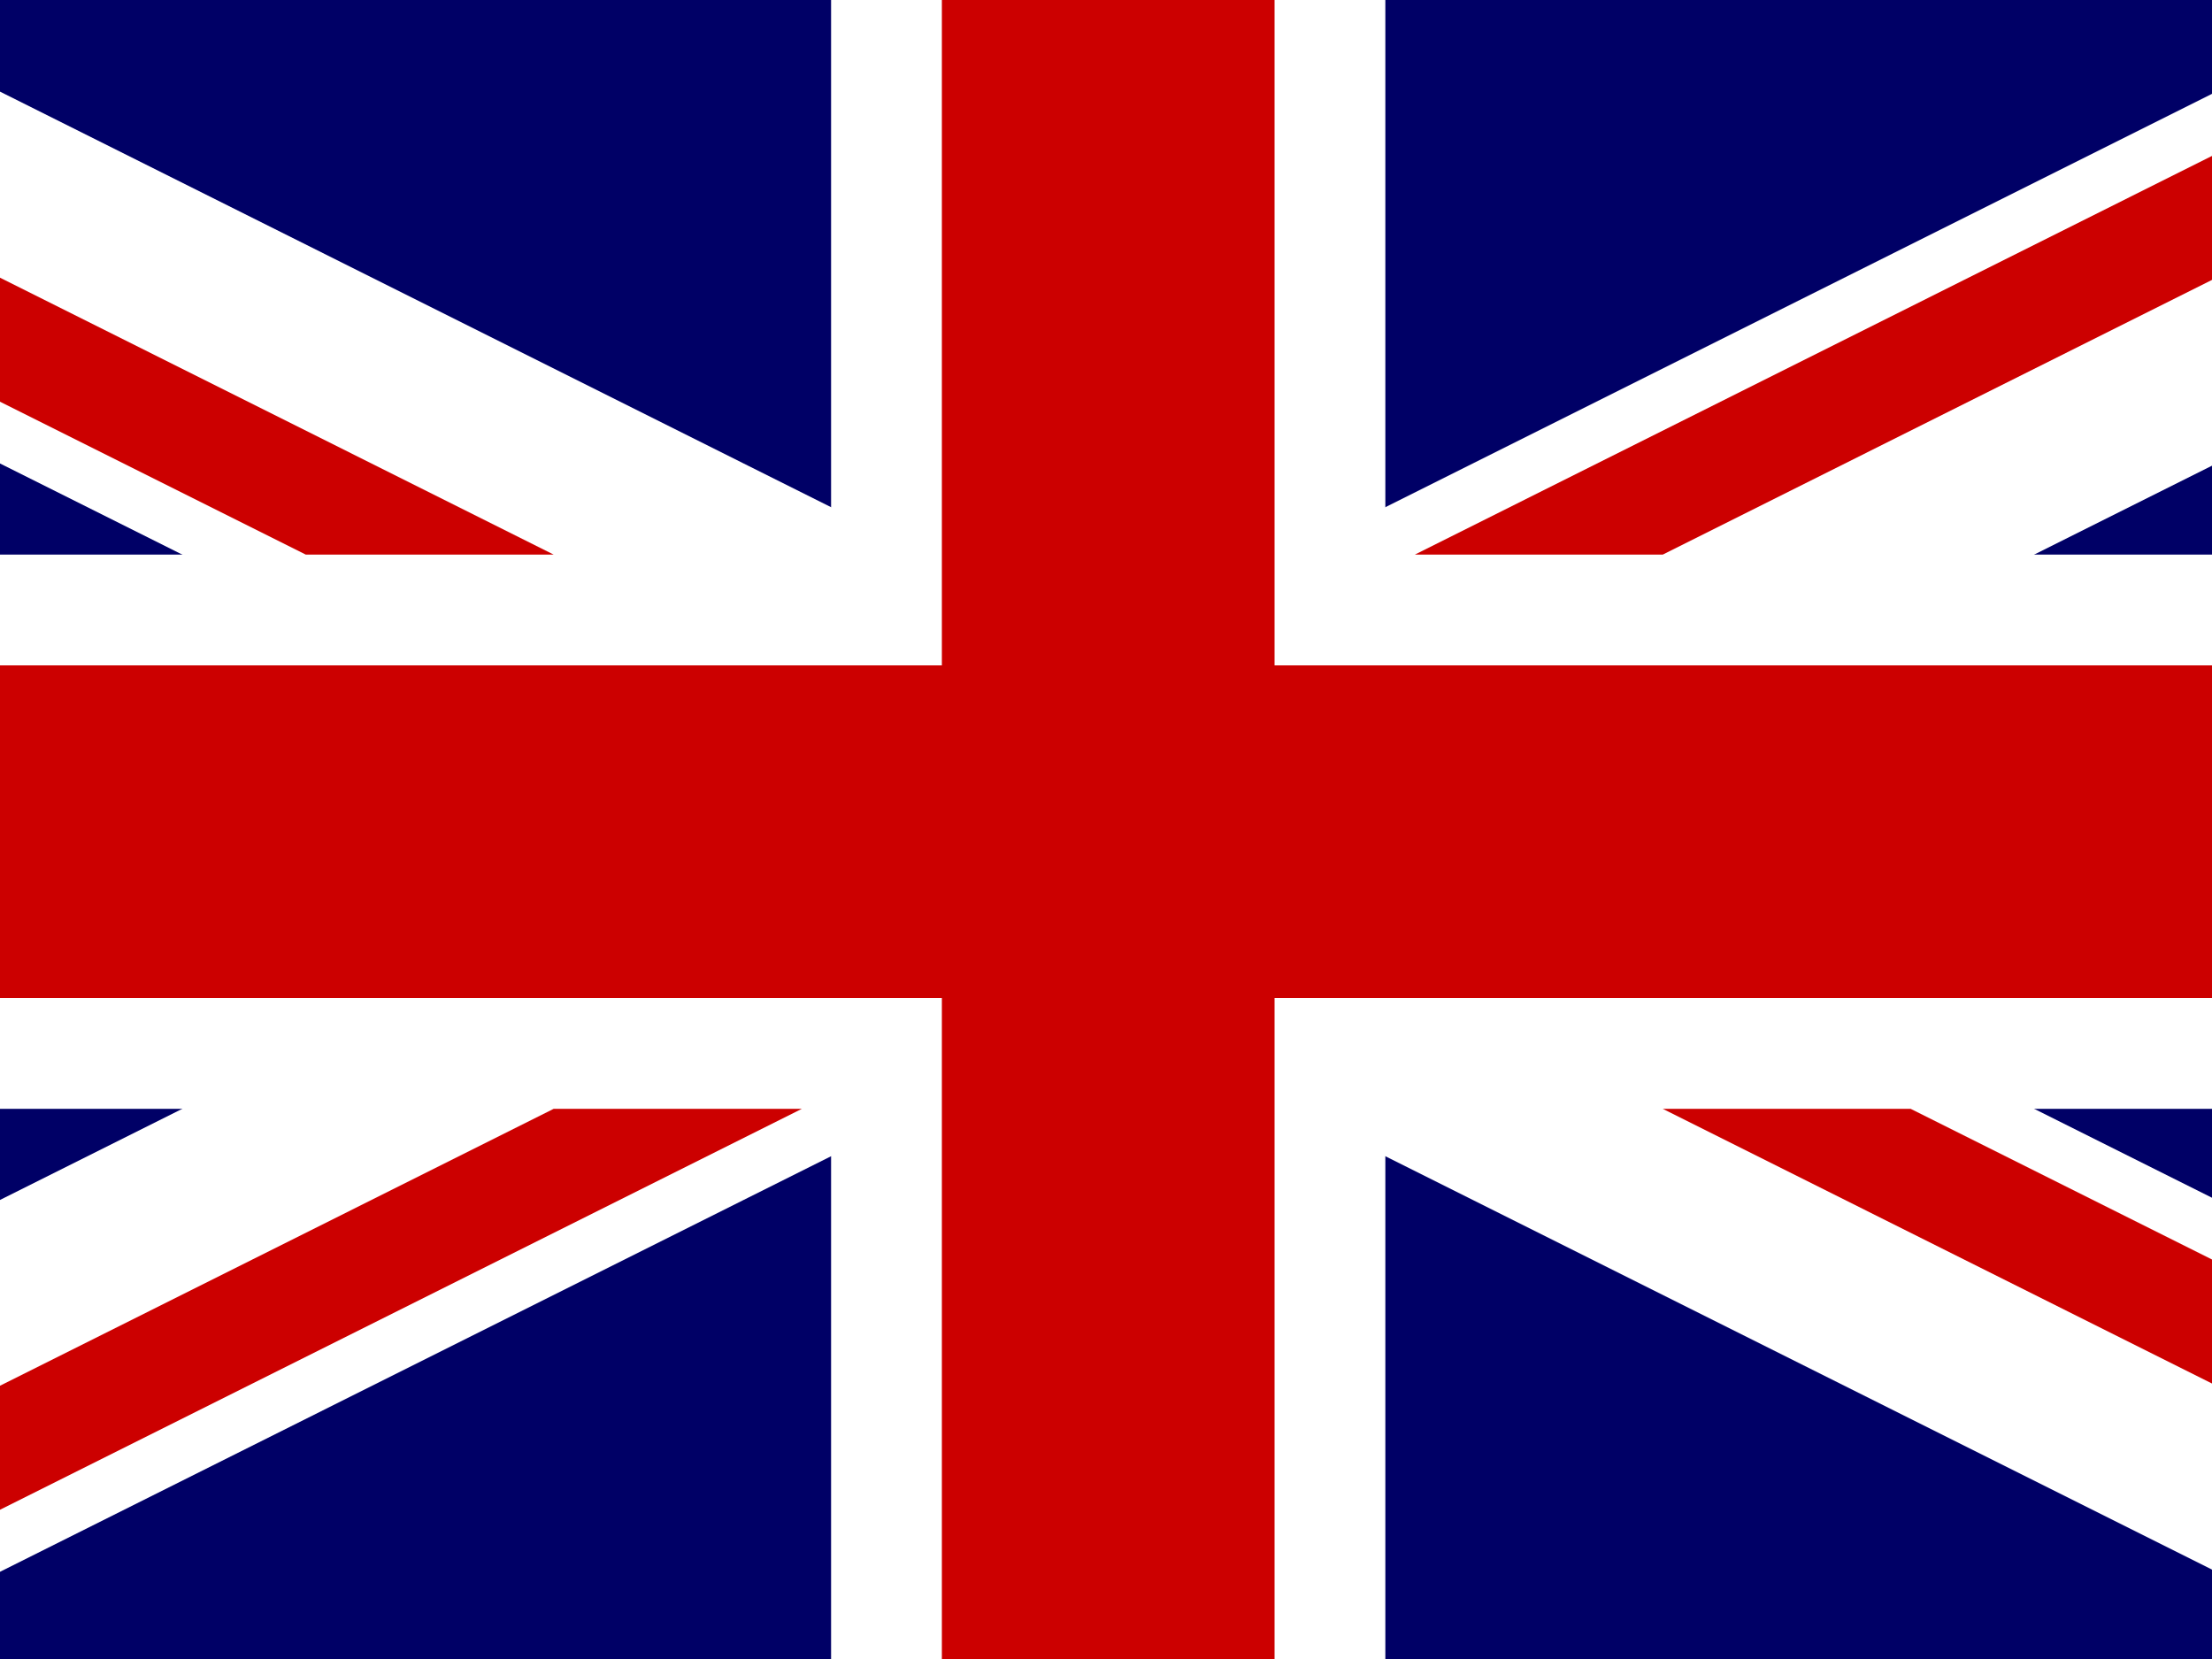
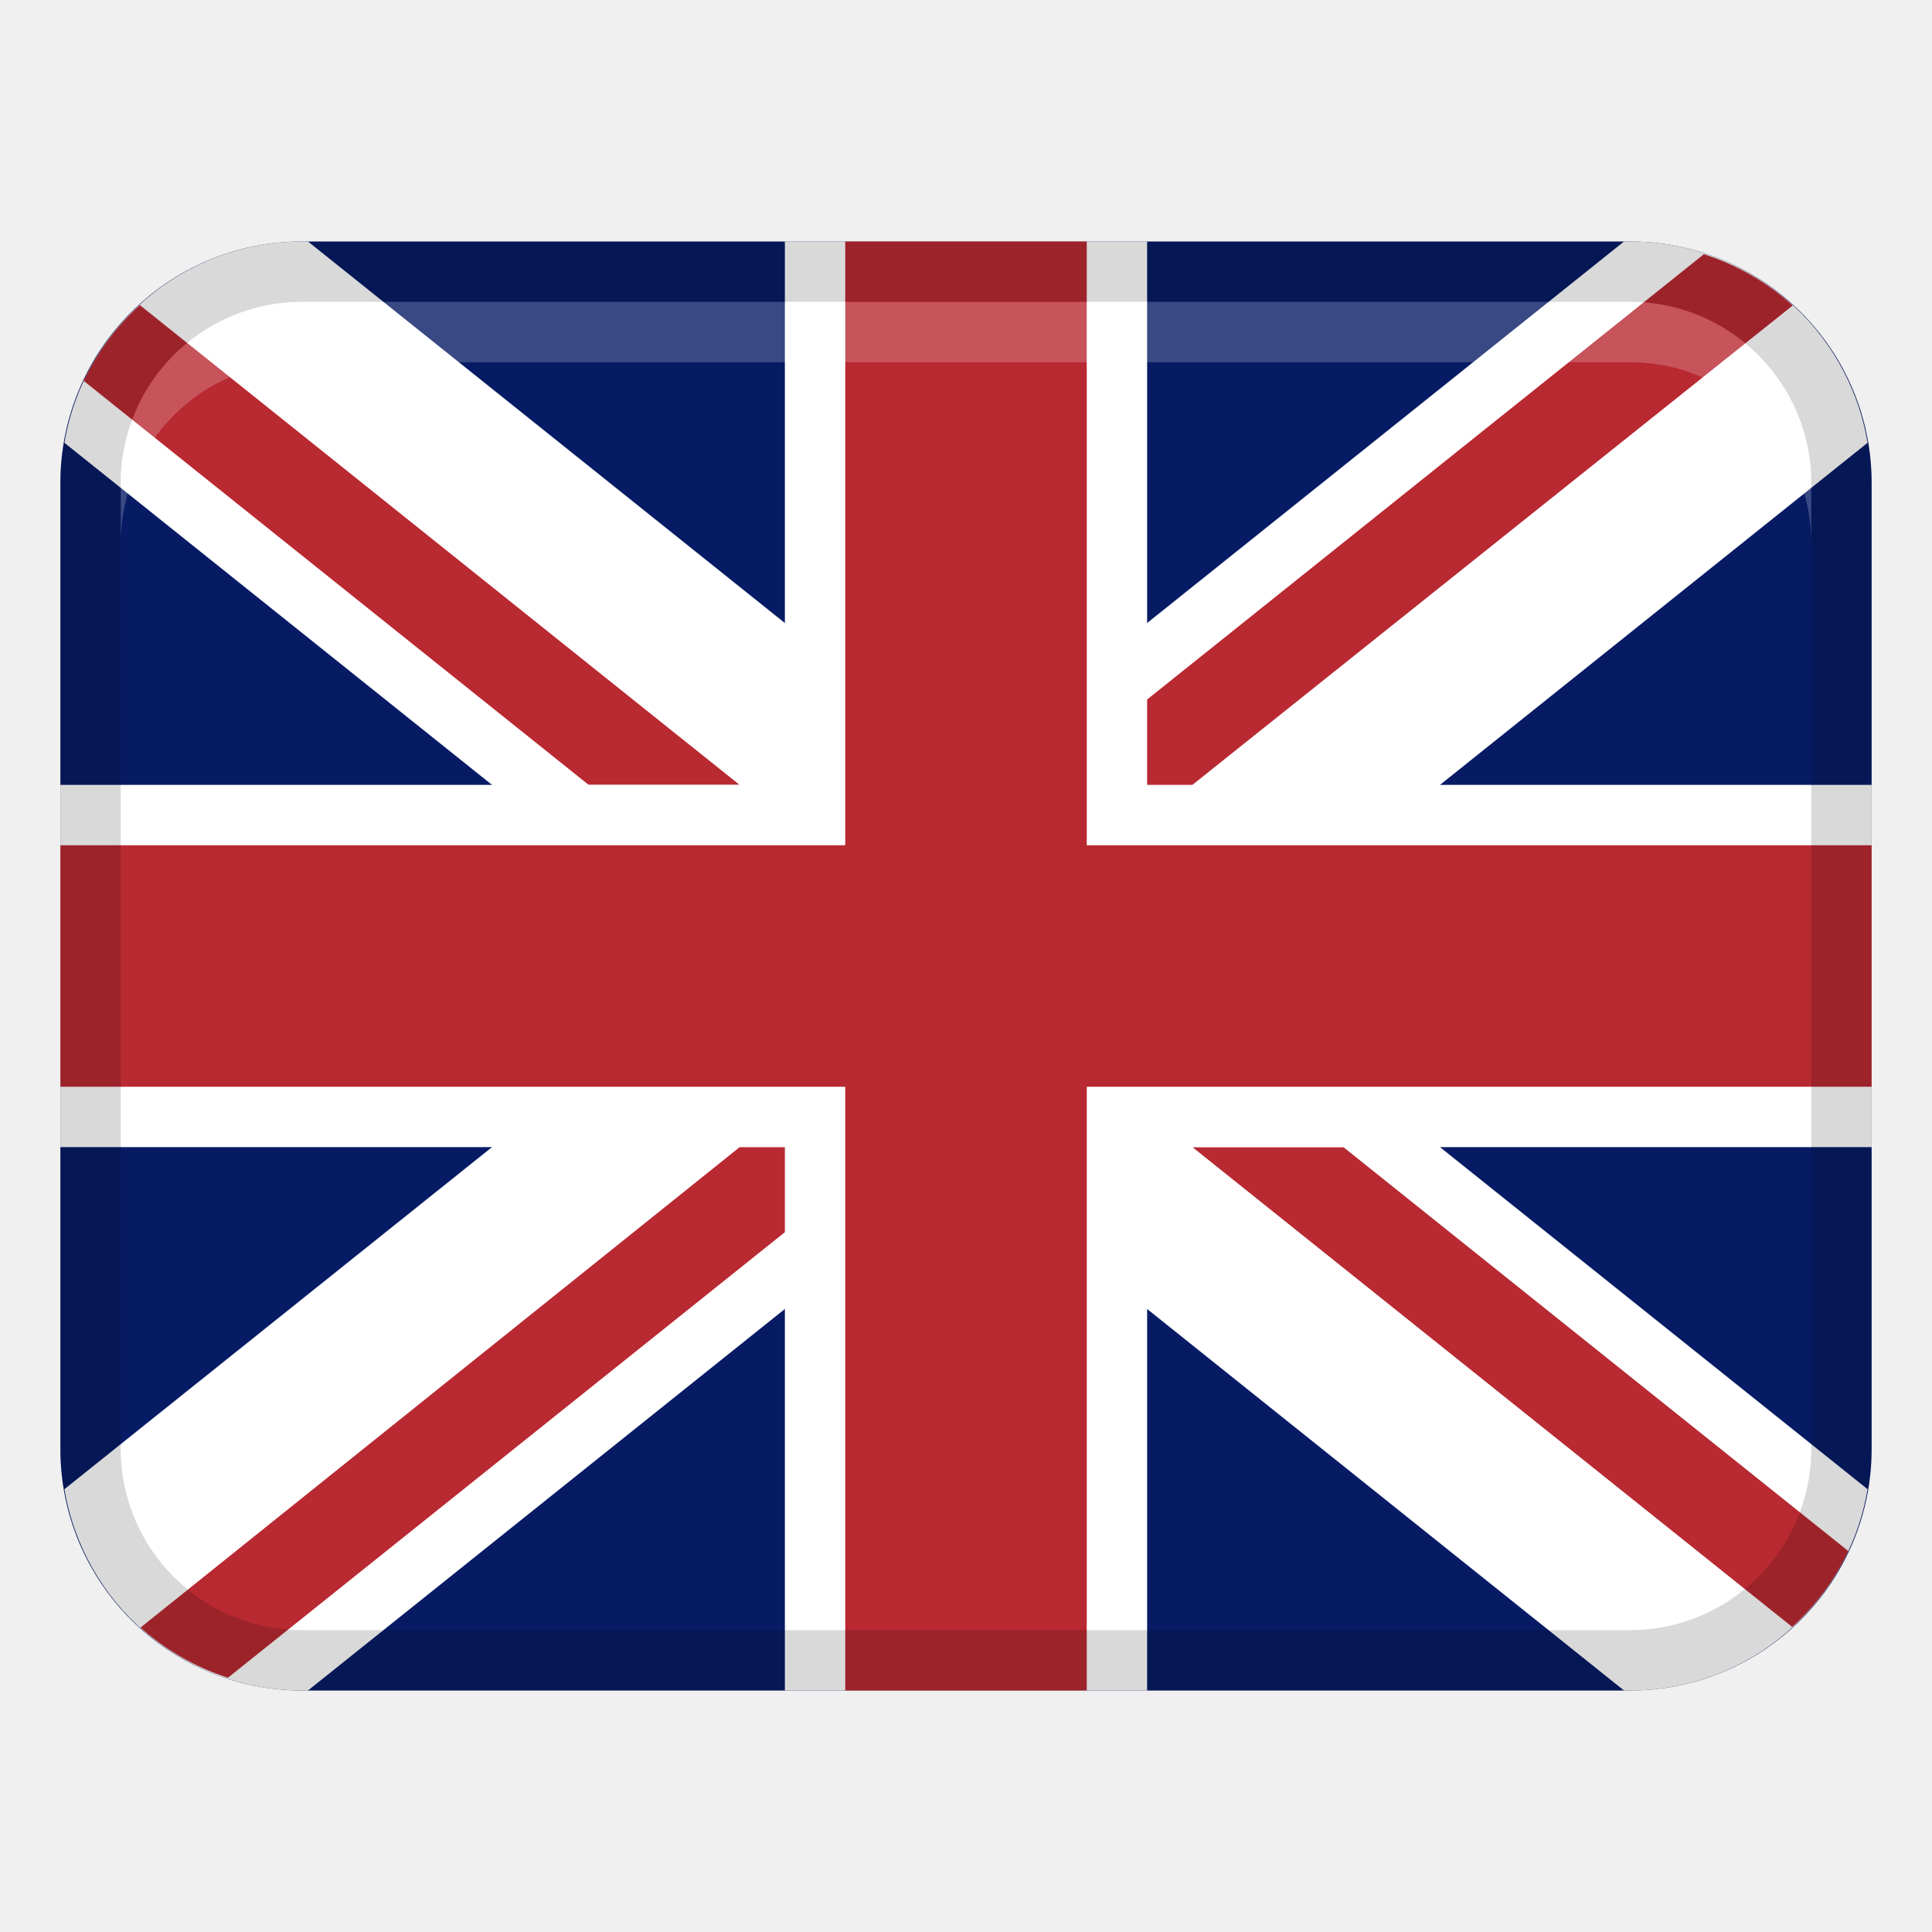
- <svg xmlns="http://www.w3.org/2000/svg" id="flag-icon-css-gb" viewBox="0 0 640 480">
-   <defs>
-     <clipPath id="a">
-       <path fill-opacity=".7" d="M-85.3 0h682.6v512H-85.3z" />
-     </clipPath>
-   </defs>
-   <g clip-path="url(#a)" transform="translate(80) scale(.94)">
-     <g stroke-width="1pt">
-       <path fill="#006" d="M-256 0H768v512H-256z" />
-       <path fill="#fff" d="M-256 0v57.2L653.5 512H768v-57.2L-141.5 0H-256zM768 0v57.2L-141.5 512H-256v-57.2L653.5 0H768z" />
-       <path fill="#fff" d="M170.7 0v512h170.6V0H170.7zM-256 170.7v170.6H768V170.7H-256z" />
-       <path fill="#c00" d="M-256 204.8v102.4H768V204.8H-256zM204.8 0v512h102.4V0H204.8zM-256 512L85.3 341.3h76.4L-179.7 512H-256zm0-512L85.3 170.7H9L-256 38.2V0zm606.4 170.7L691.7 0H768L426.7 170.7h-76.3zM768 512L426.7 341.3H503l265 132.5V512z" />
-     </g>
-   </g>
+ <svg xmlns="http://www.w3.org/2000/svg" width="32" height="32" viewBox="0 0 32 32">
+   <rect x="1" y="4" width="30" height="24" rx="4" ry="4" fill="#071b65" />
+   <path d="M5.101,4h-.101c-1.981,0-3.615,1.444-3.933,3.334L26.899,28h.101c1.981,0,3.615-1.444,3.933-3.334L5.101,4Z" fill="#fff" />
+   <path d="M22.25,19h-2.5l9.934,7.947c.387-.353,.704-.777,.929-1.257l-8.363-6.691Z" fill="#b92932" />
+   <path d="M1.387,6.309l8.363,6.691h2.5L2.316,5.053c-.387,.353-.704,.777-.929,1.257Z" fill="#b92932" />
+   <path d="M5,28h.101L30.933,7.334c-.318-1.891-1.952-3.334-3.933-3.334h-.101L1.067,24.666c.318,1.891,1.952,3.334,3.933,3.334Z" fill="#fff" />
+   <rect x="13" y="4" width="6" height="24" fill="#fff" />
+   <rect x="1" y="13" width="30" height="6" fill="#fff" />
+   <rect x="14" y="4" width="4" height="24" fill="#b92932" />
+   <rect x="14" y="1" width="4" height="30" transform="translate(32) rotate(90)" fill="#b92932" />
+   <path d="M28.222,4.21l-9.222,7.376v1.414h.75l9.943-7.94c-.419-.384-.918-.671-1.471-.85Z" fill="#b92932" />
+   <path d="M2.328,26.957c.414,.374,.904,.656,1.447,.832l9.225-7.38v-1.408h-.75L2.328,26.957Z" fill="#b92932" />
+   <path d="M27,4H5c-2.209,0-4,1.791-4,4V24c0,2.209,1.791,4,4,4H27c2.209,0,4-1.791,4-4V8c0-2.209-1.791-4-4-4Zm3,20c0,1.654-1.346,3-3,3H5c-1.654,0-3-1.346-3-3V8c0-1.654,1.346-3,3-3H27c1.654,0,3,1.346,3,3V24Z" opacity=".15" />
+   <path d="M27,5H5c-1.657,0-3,1.343-3,3v1c0-1.657,1.343-3,3-3H27c1.657,0,3,1.343,3,3v-1c0-1.657-1.343-3-3-3Z" fill="#fff" opacity=".2" />
</svg>
